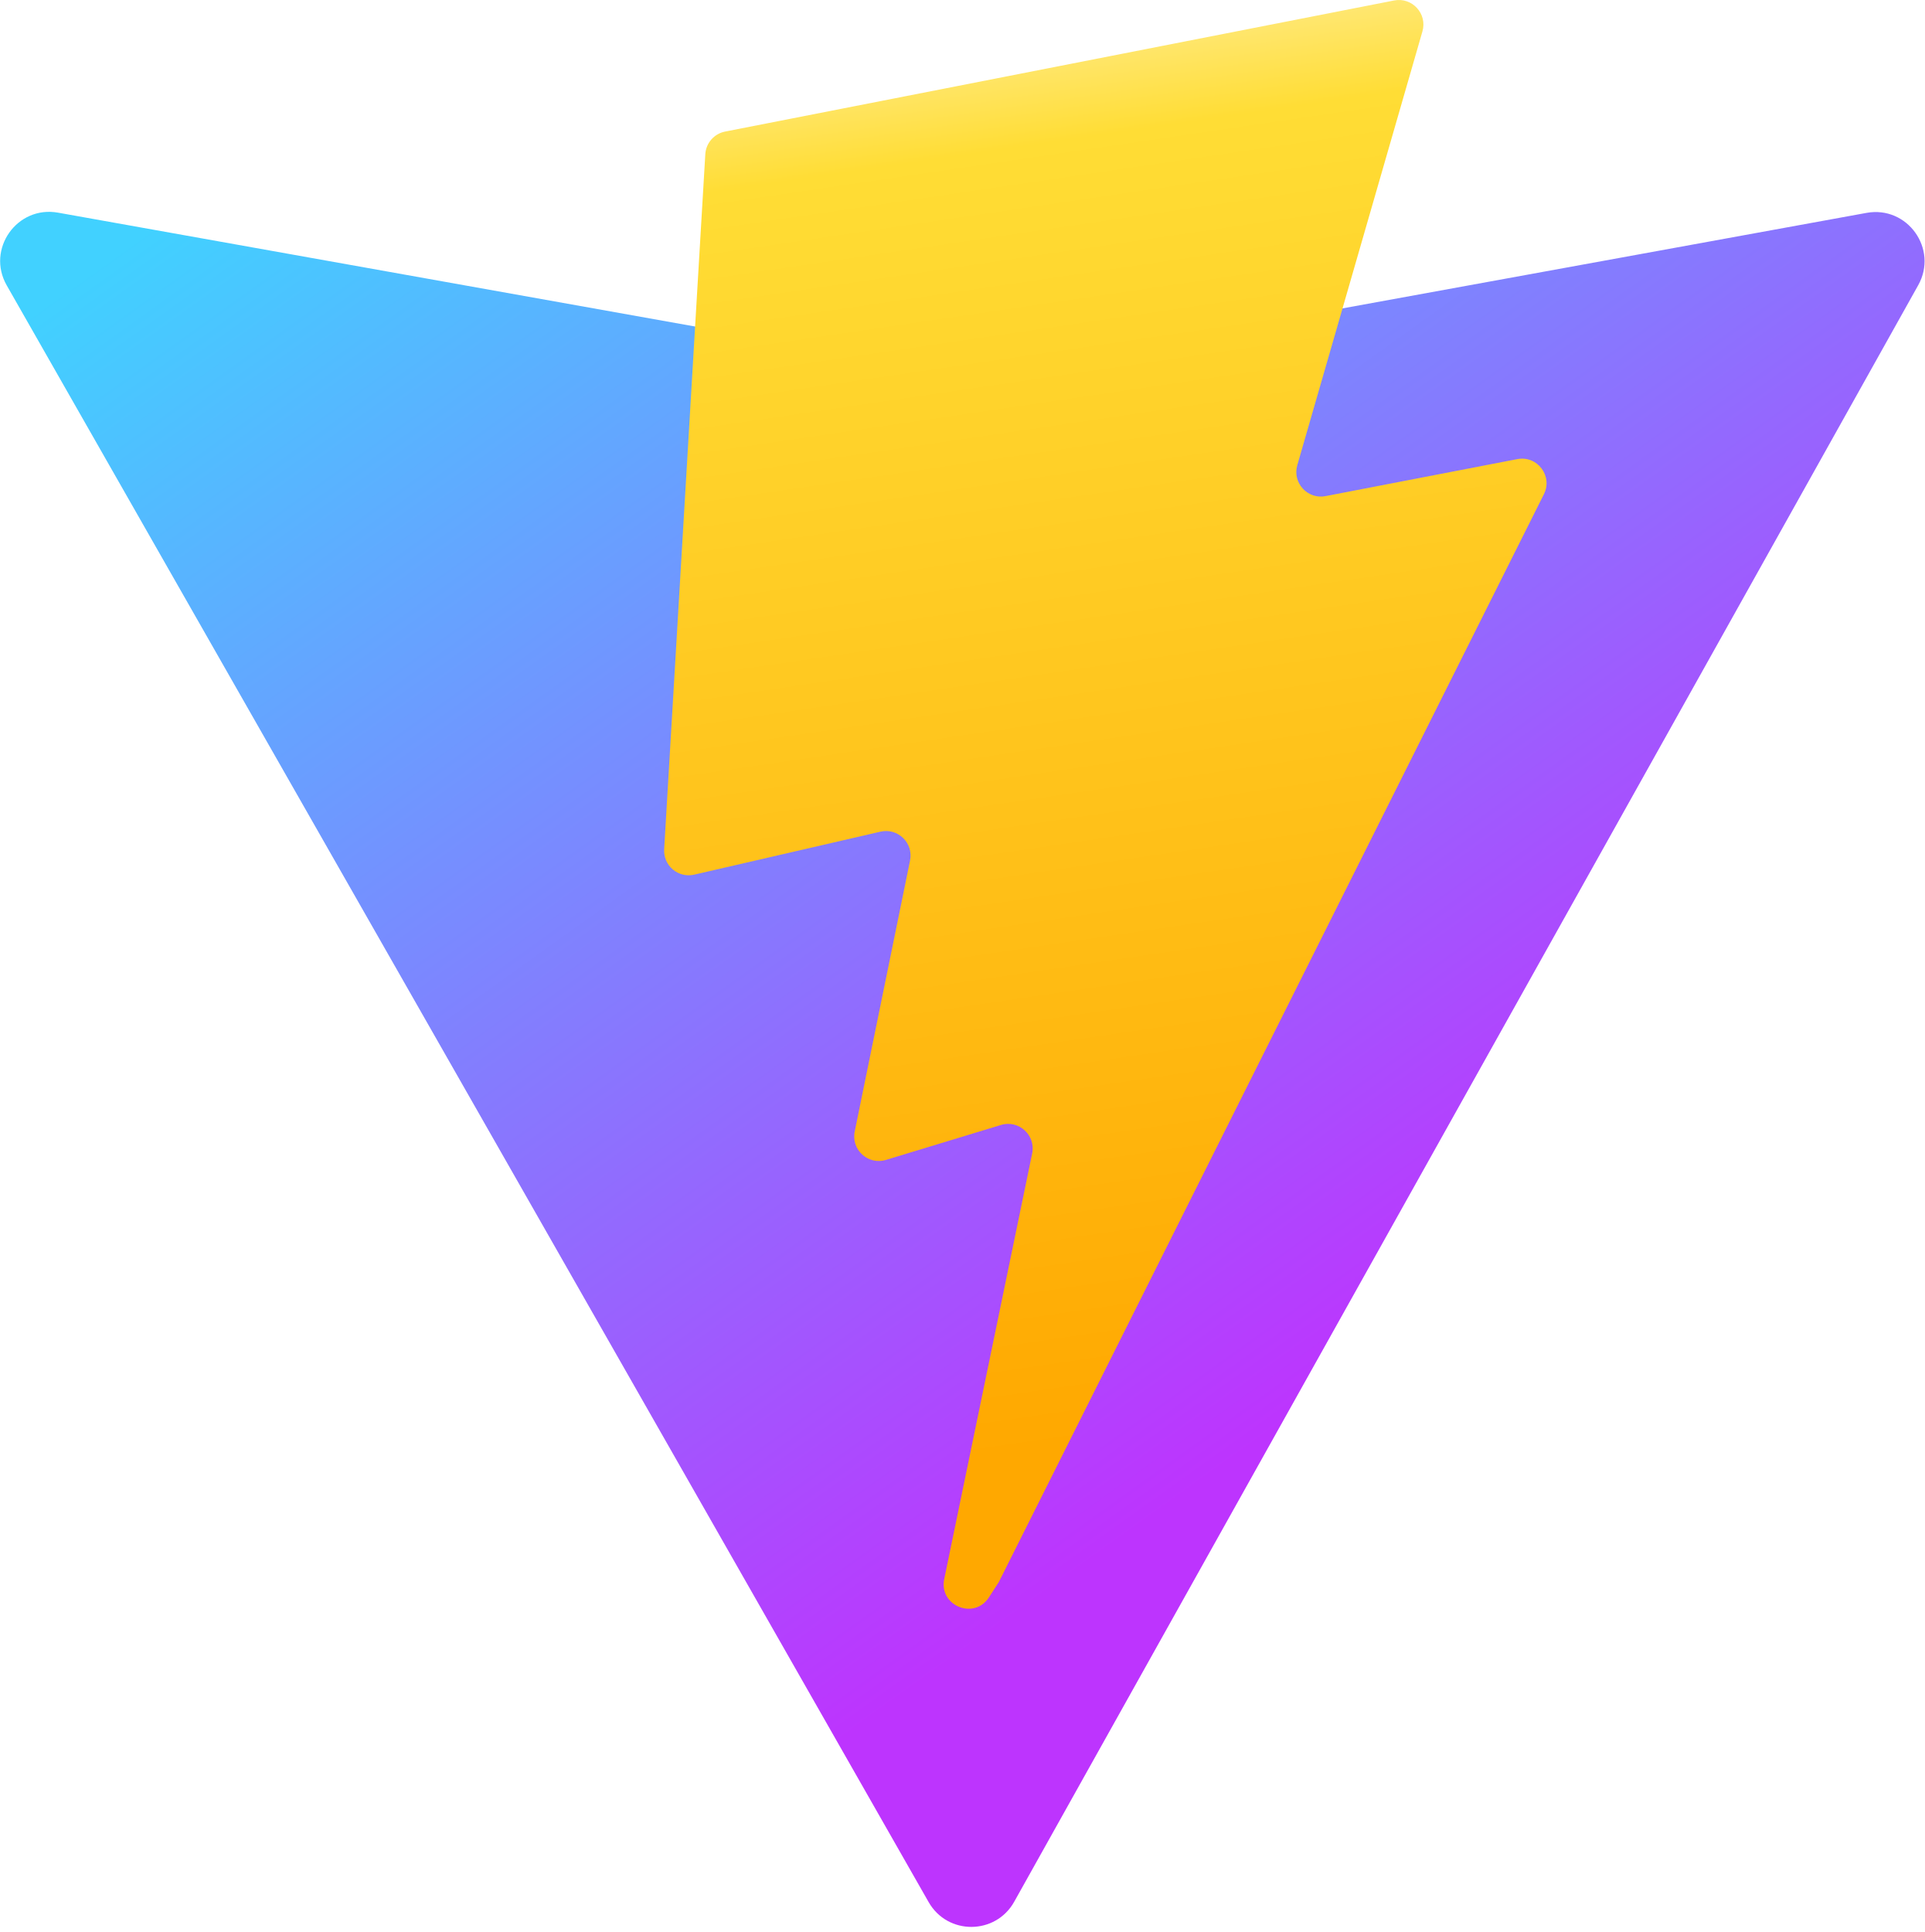
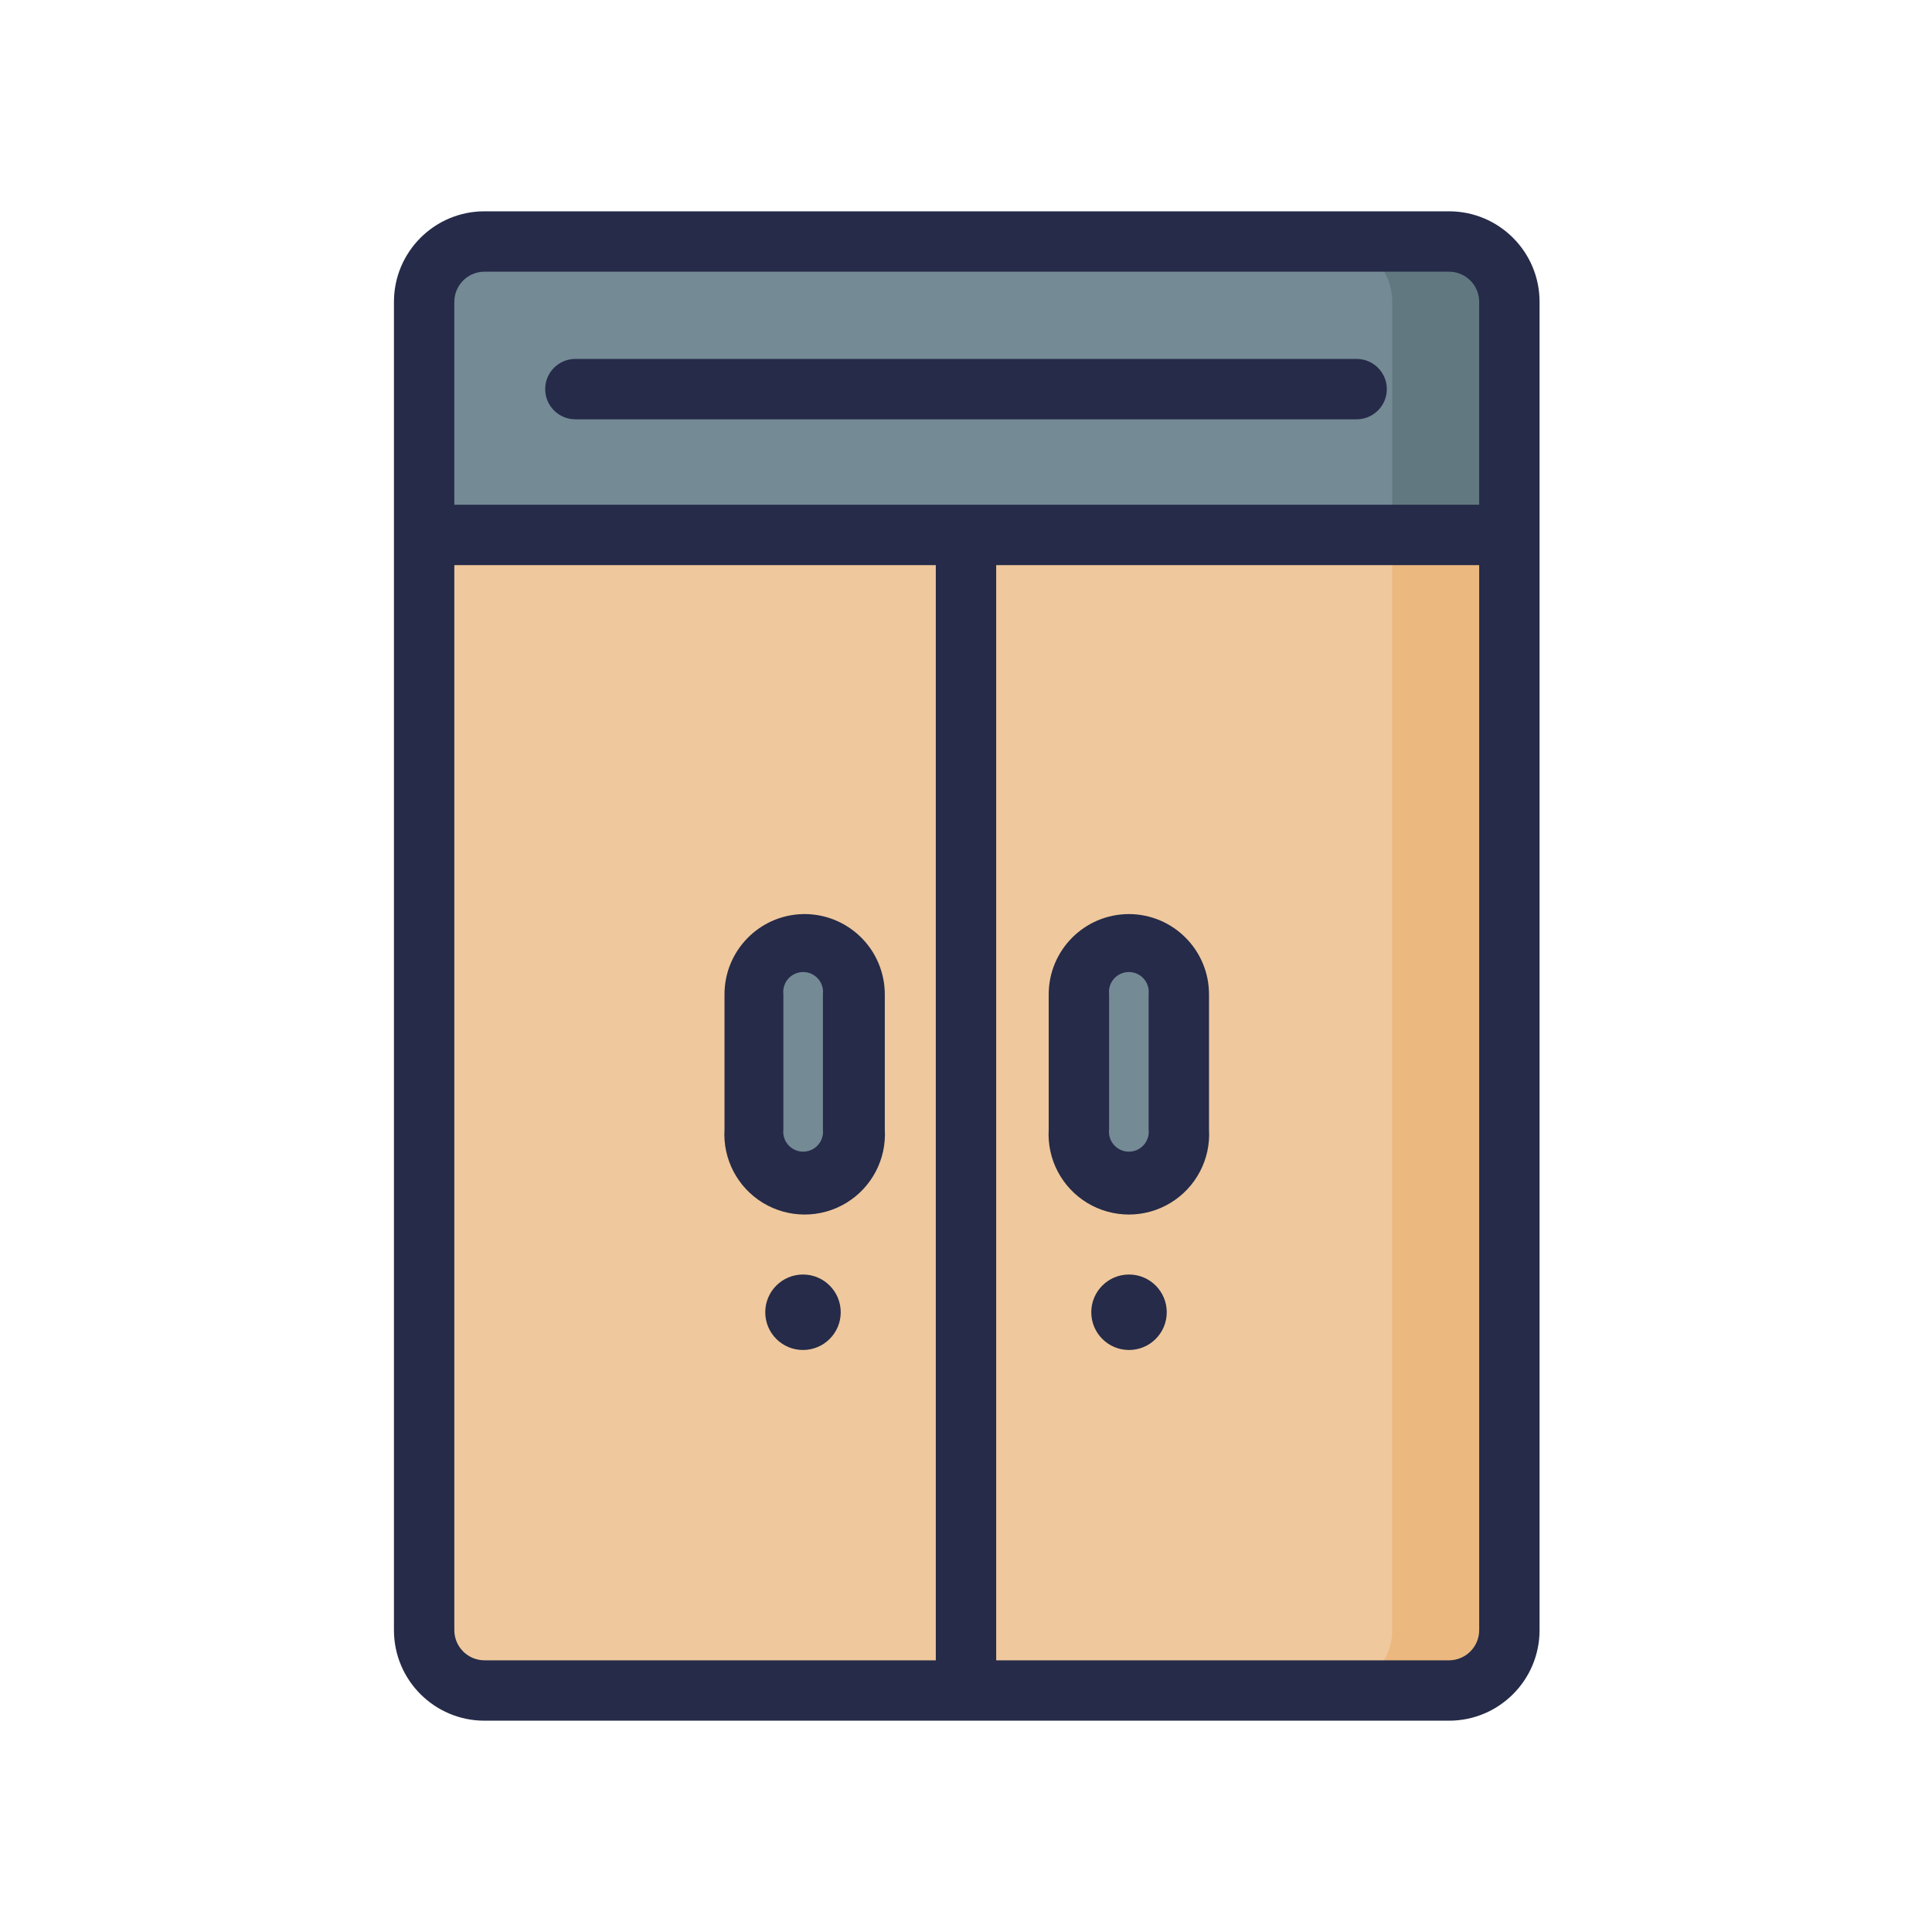
- <svg xmlns="http://www.w3.org/2000/svg" aria-hidden="true" role="img" class="iconify iconify--logos" width="31.88" height="32" preserveAspectRatio="xMidYMid meet" viewBox="0 0 256 257">
+ <svg xmlns="http://www.w3.org/2000/svg" width="800px" height="800px" viewBox="0 0 64 64">
  <defs>
-     <linearGradient id="IconifyId1813088fe1fbc01fb466" x1="-.828%" x2="57.636%" y1="7.652%" y2="78.411%">
-       <stop offset="0%" stop-color="#41D1FF" />
-       <stop offset="100%" stop-color="#BD34FE" />
-     </linearGradient>
-     <linearGradient id="IconifyId1813088fe1fbc01fb467" x1="43.376%" x2="50.316%" y1="2.242%" y2="89.03%">
-       <stop offset="0%" stop-color="#FFEA83" />
-       <stop offset="8.333%" stop-color="#FFDD35" />
-       <stop offset="100%" stop-color="#FFA800" />
-     </linearGradient>
+     <style>.cls-1{fill:#efc89d;}.cls-2{fill:#748a95;}.cls-3{fill:#ebb87f;}.cls-4{fill:#617880;}.cls-5{fill:#252b48;}</style>
  </defs>
-   <path fill="url(#IconifyId1813088fe1fbc01fb466)" d="M255.153 37.938L134.897 252.976c-2.483 4.44-8.862 4.466-11.382.048L.875 37.958c-2.746-4.814 1.371-10.646 6.827-9.67l120.385 21.517a6.537 6.537 0 0 0 2.322-.004l117.867-21.483c5.438-.991 9.574 4.796 6.877 9.62Z" />
-   <path fill="url(#IconifyId1813088fe1fbc01fb467)" d="M185.432.063L96.44 17.501a3.268 3.268 0 0 0-2.634 3.014l-5.474 92.456a3.268 3.268 0 0 0 3.997 3.378l24.777-5.718c2.318-.535 4.413 1.507 3.936 3.838l-7.361 36.047c-.495 2.426 1.782 4.5 4.151 3.78l15.304-4.649c2.372-.72 4.652 1.36 4.15 3.788l-11.698 56.621c-.732 3.542 3.979 5.473 5.943 2.437l1.313-2.028l72.516-144.72c1.215-2.423-.88-5.186-3.54-4.672l-25.505 4.922c-2.396.462-4.435-1.77-3.759-4.114l16.646-57.705c.677-2.35-1.37-4.583-3.769-4.113Z" />
+   <g data-name="Cupboard" id="Cupboard-5">
+     <path class="cls-1" d="M50,17.72H14.05V54a2,2,0,0,0,2,2H48a2,2,0,0,0,2-2Z" id="path28941-3-0" />
+     <path class="cls-2" d="M16.05,8a2,2,0,0,0-2,2v7.72H50V10a2,2,0,0,0-2-2Z" id="path70006" />
+     <path class="cls-2" d="M26.6,31.28a1.66,1.66,0,0,1,1.66,1.66v4.47a1.66,1.66,0,1,1-3.31,0V32.94A1.65,1.65,0,0,1,26.6,31.28Z" id="path28957-7-23" />
+     <path class="cls-2" d="M37.4,31.28a1.66,1.66,0,0,0-1.66,1.66v4.47a1.66,1.66,0,1,0,3.31,0V32.94A1.65,1.65,0,0,0,37.4,31.28Z" id="path30081-3-7" />
+     <path class="cls-3" d="M46.12,17.72V54a2,2,0,0,1-2,2H48a2,2,0,0,0,2-2V17.72Z" id="path70520" />
+     <path class="cls-4" d="M44.12,8a2,2,0,0,1,2,2v7.72H50V10a2,2,0,0,0-2-2Z" id="path70522" />
+     <path class="cls-5" d="M16.05,57H48a3,3,0,0,0,3-3V10a3,3,0,0,0-3-3H16.05a3,3,0,0,0-3,3V54A3,3,0,0,0,16.05,57Zm-1-3V18.72H31V55H16.05A1,1,0,0,1,15.05,54ZM48,55H33V18.72H49V54A1,1,0,0,1,48,55ZM16.05,9H48a1,1,0,0,1,1,1v6.72H15.05V10A1,1,0,0,1,16.05,9Z" />
+     <circle class="cls-5" cx="26.6" cy="43.47" r="1.25" />
+     <path class="cls-5" d="M26.6,30.28A2.66,2.66,0,0,0,24,32.94v4.47a2.66,2.66,0,1,0,5.31,0V32.94A2.66,2.66,0,0,0,26.6,30.28Zm.66,7.13a.66.66,0,1,1-1.31,0V32.94a.66.66,0,1,1,1.31,0Z" />
+     <circle class="cls-5" cx="37.4" cy="43.47" r="1.25" />
+     <path class="cls-5" d="M37.4,30.28a2.66,2.66,0,0,0-2.66,2.66v4.47a2.66,2.66,0,1,0,5.31,0V32.94A2.66,2.66,0,0,0,37.4,30.28Zm.65,7.13a.66.66,0,1,1-1.31,0V32.94a.66.66,0,1,1,1.31,0Z" />
+     <path class="cls-5" d="M19.06,13.89H44.94a1,1,0,0,0,0-2H19.06a1,1,0,0,0,0,2Z" />
+   </g>
</svg>
